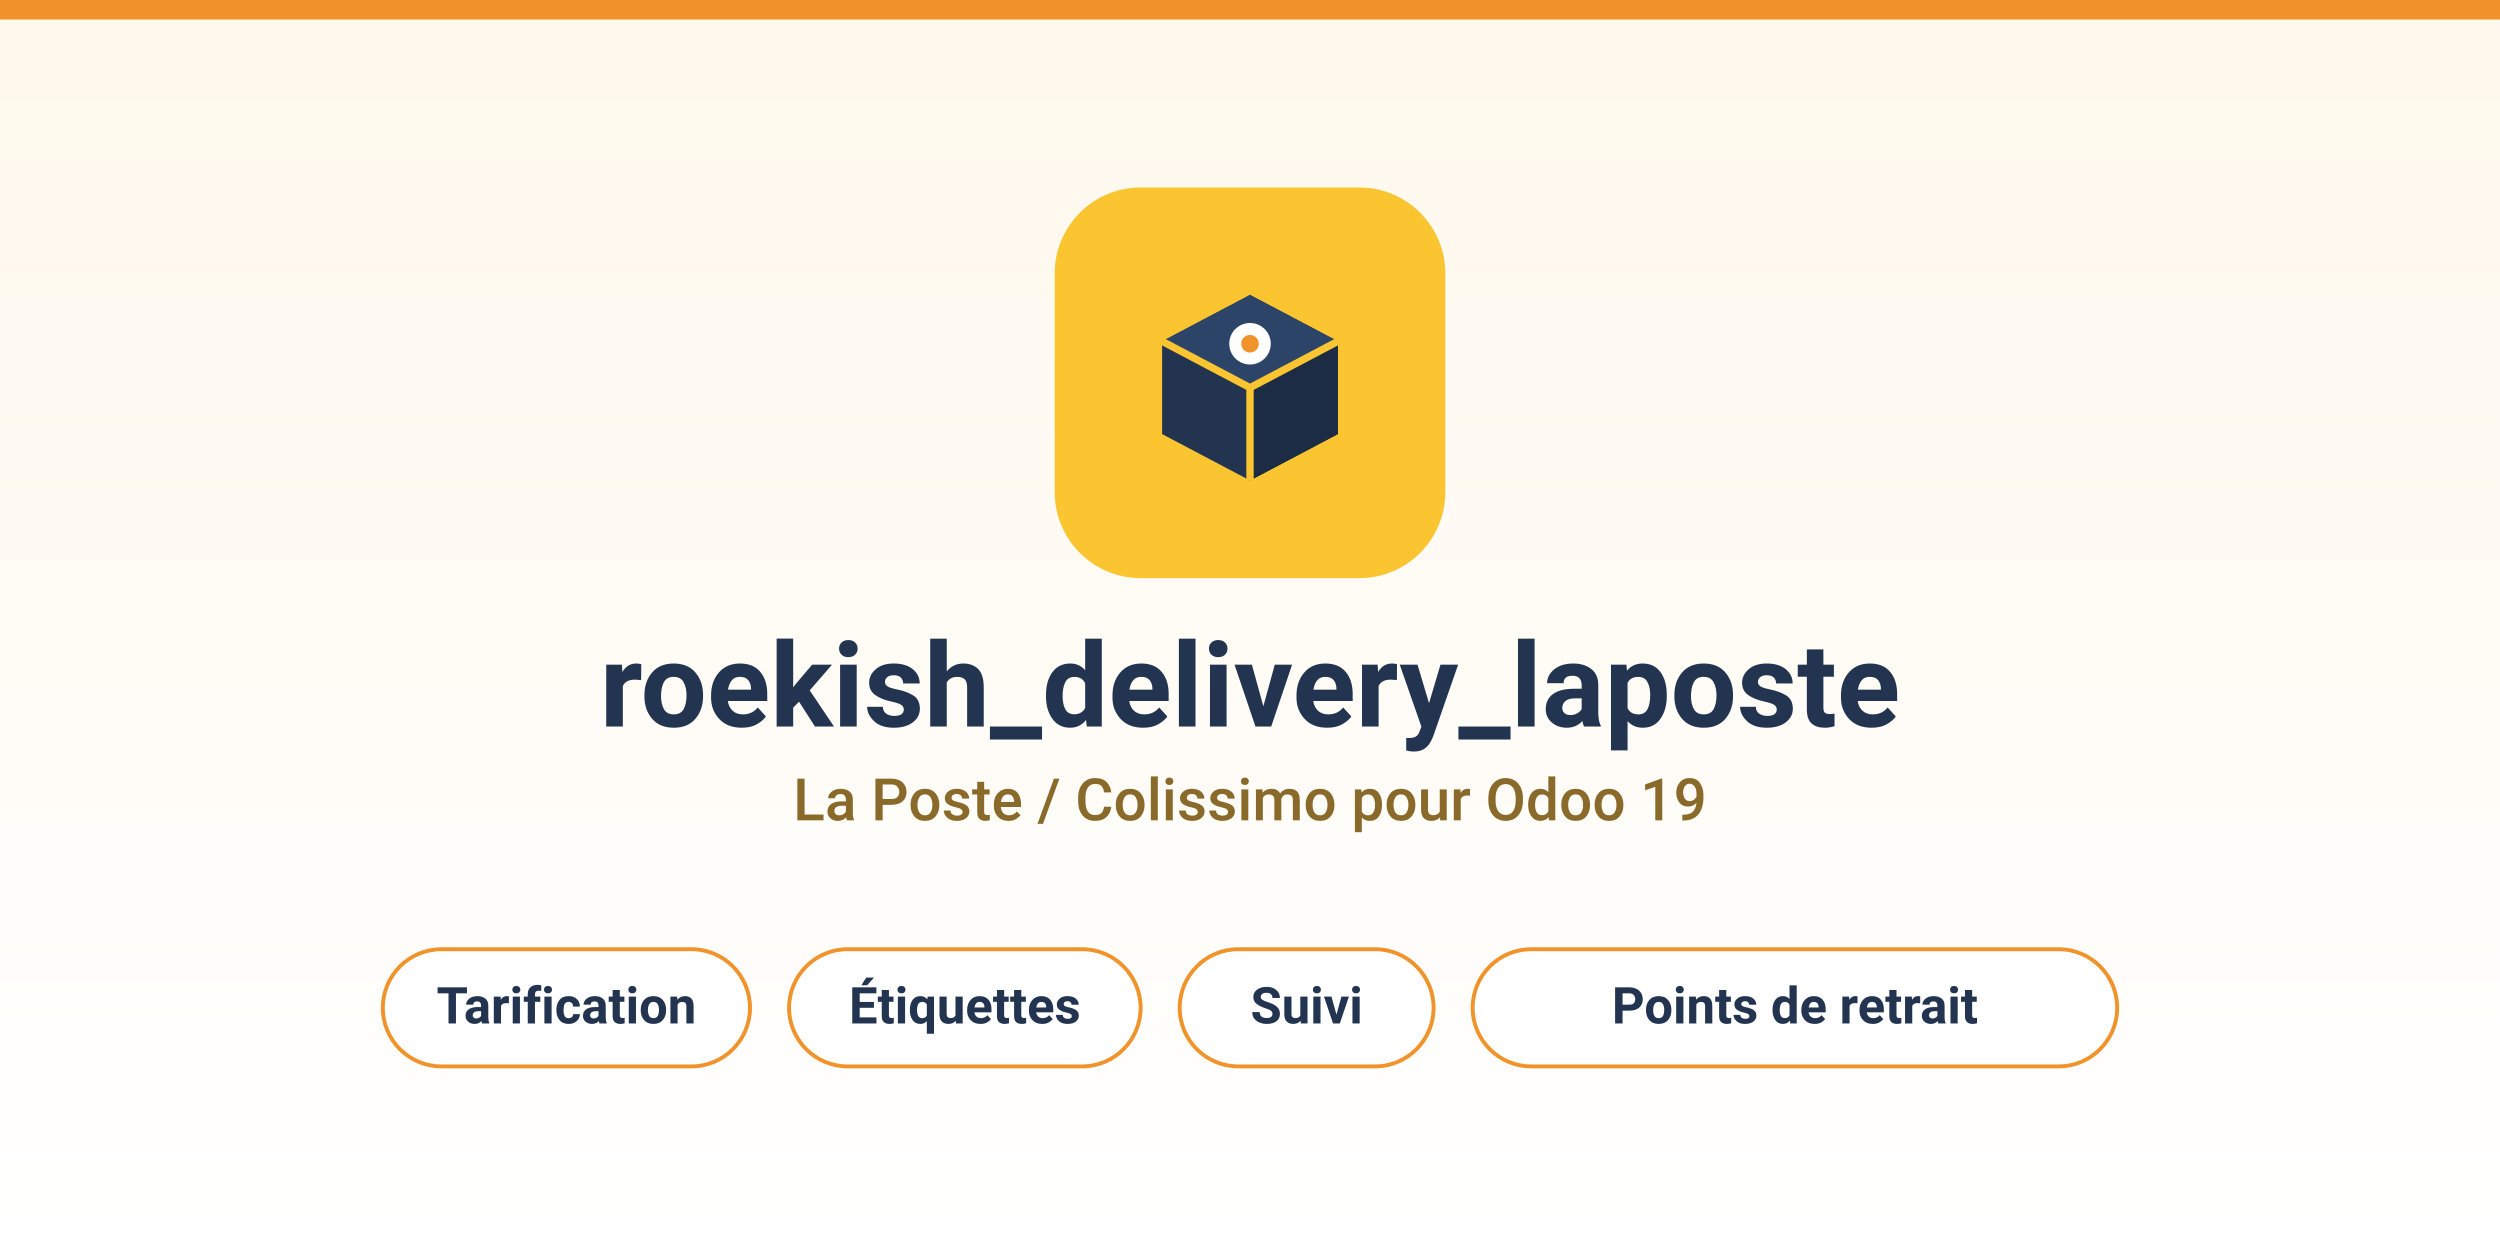
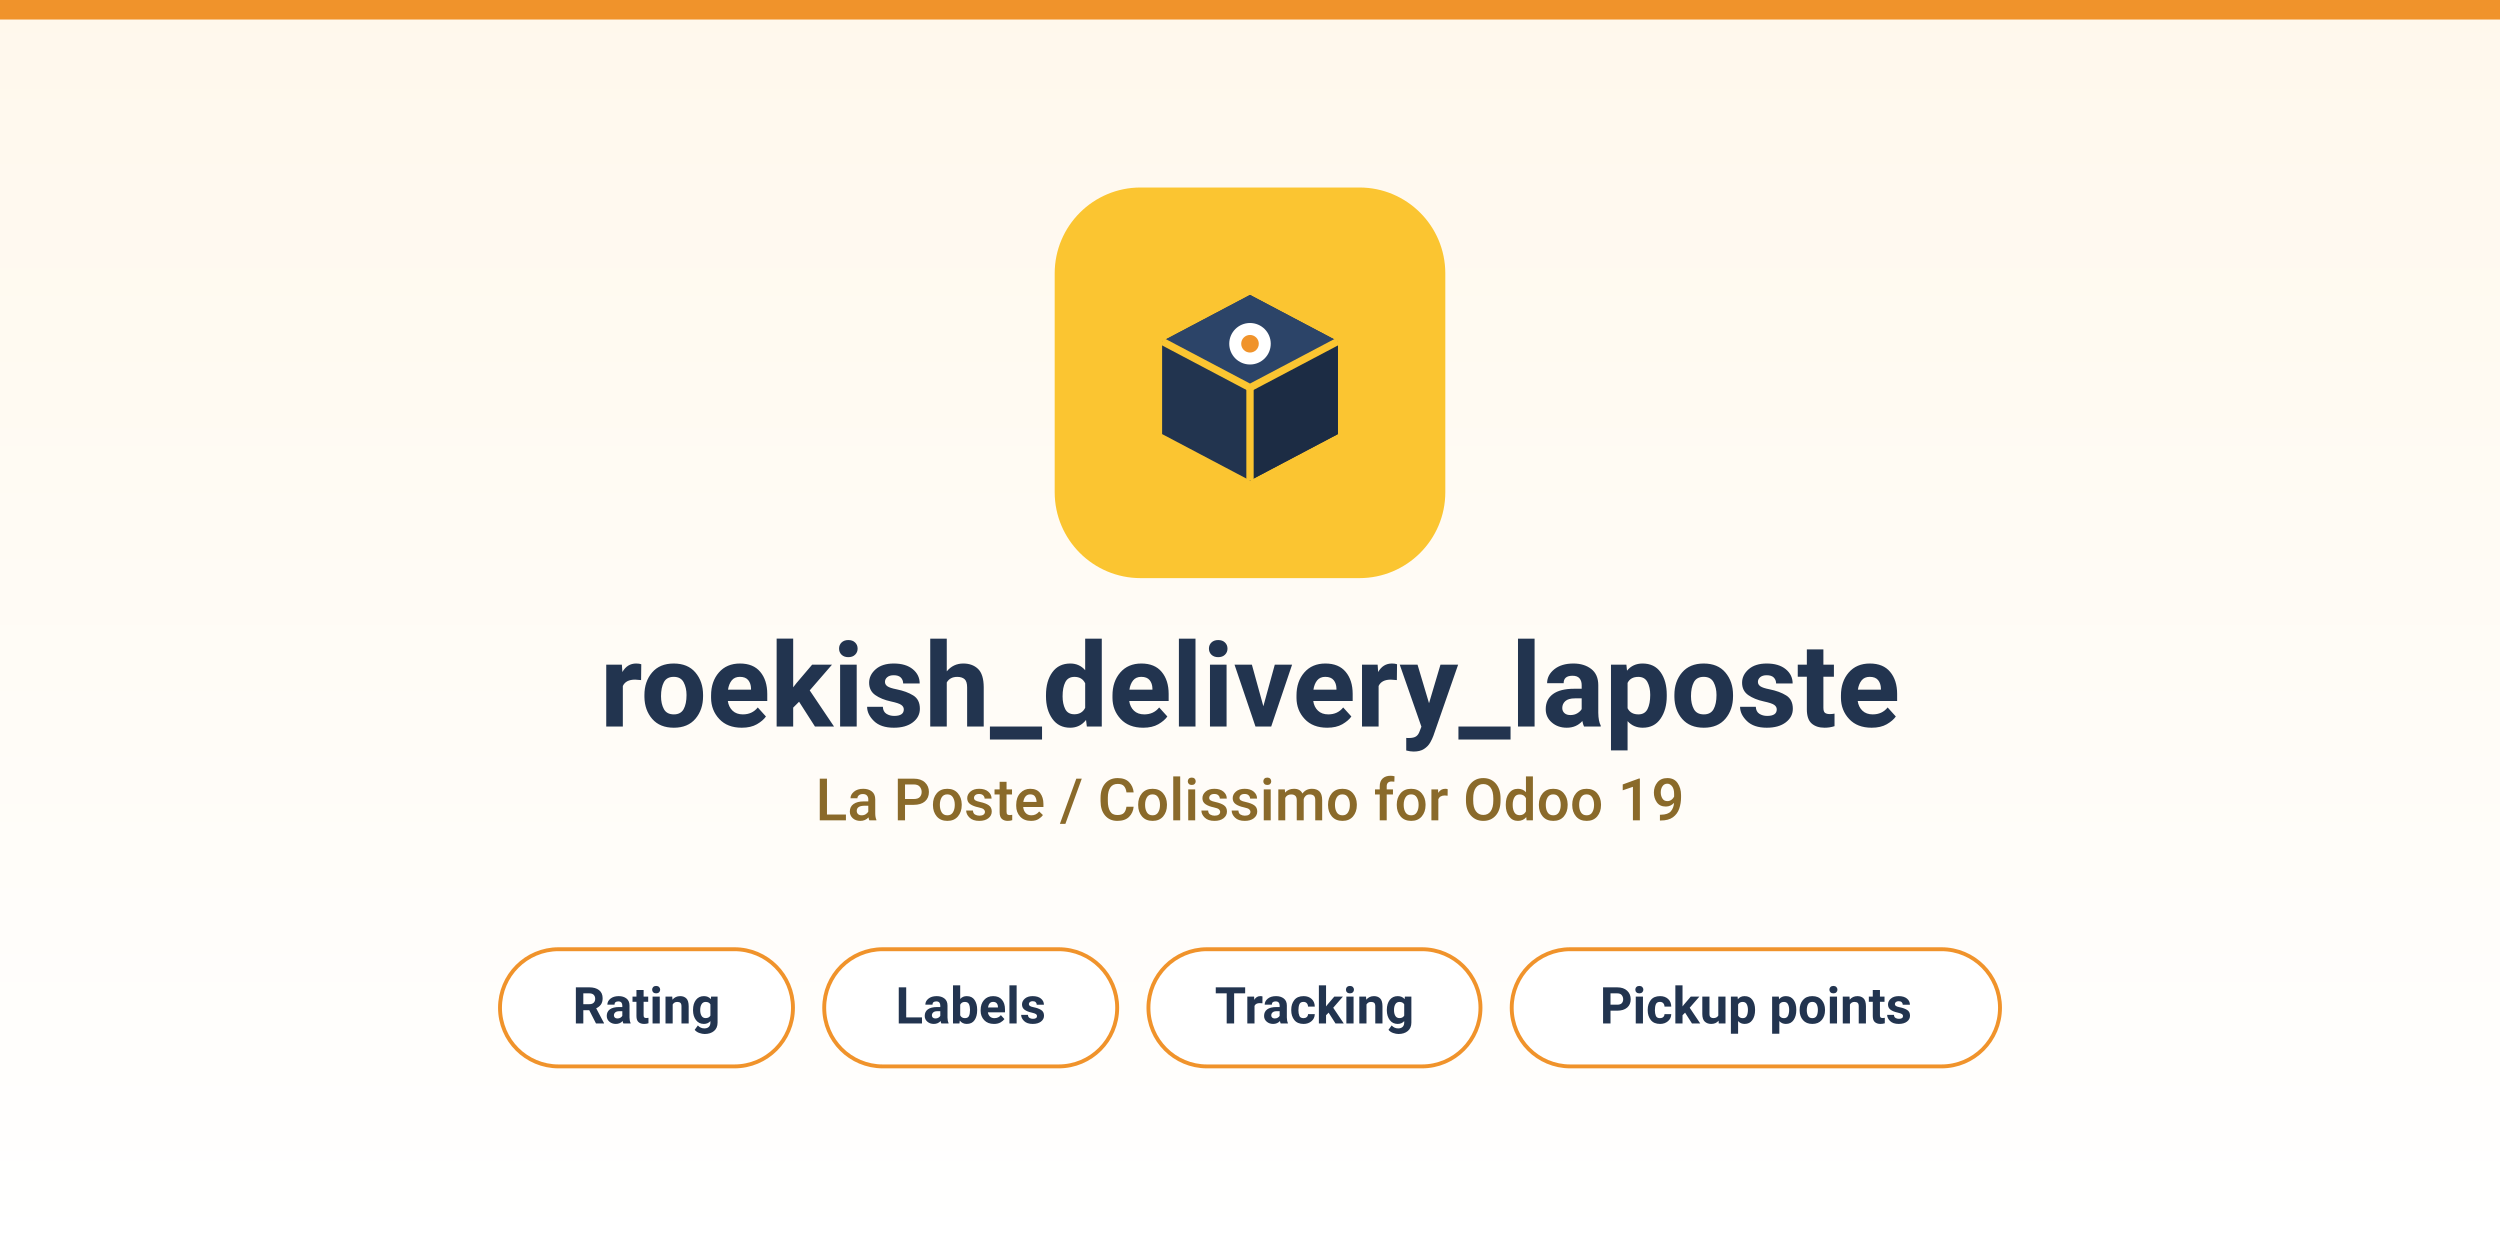
<svg xmlns="http://www.w3.org/2000/svg" width="1280" height="640" viewBox="0 0 1280 640" fill="none" role="img" aria-label="roekish_delivery_laposte, Colissimo pour Odoo 19">
  <defs>
    <linearGradient id="page" x1="0" y1="0" x2="0" y2="640" gradientUnits="userSpaceOnUse">
      <stop stop-color="#FFF8EC" />
      <stop offset="1" stop-color="#FFFFFF" />
    </linearGradient>
    <linearGradient id="badge" x1="540" y1="96" x2="740" y2="296" gradientUnits="userSpaceOnUse">
      <stop stop-color="#FBC531" />
      <stop offset="1" stop-color="#F0932B" />
    </linearGradient>
  </defs>
  <rect width="1280" height="640" fill="url(#page)" />
  <rect x="0" y="0" width="1280" height="10" fill="#F0932B" />
  <g transform="translate(540,96)">
    <rect width="200" height="200" rx="44" fill="url(#badge)" />
    <g transform="translate(20,20) scale(1.25)">
      <path d="M64 28 L100 47 L100 85 L64 104 L28 85 L28 47 Z" fill="#22344F" />
      <path d="M64 28 L100 47 L64 66 L28 47 Z" fill="#2C4468" />
      <path d="M64 66 L100 47 L100 85 L64 104 Z" fill="#1C2C44" />
      <path d="M28 47 L64 66 L100 47" stroke="#FBC531" stroke-width="3" fill="none" stroke-linejoin="round" />
      <path d="M64 66 L64 104" stroke="#FBC531" stroke-width="3" fill="none" />
      <circle cx="64" cy="48" r="8.5" fill="#FFFFFF" />
      <circle cx="64" cy="48" r="3.6" fill="#F0932B" />
    </g>
  </g>
  <text x="640" y="372" text-anchor="middle" font-family="'Segoe UI',Roboto,Helvetica,Arial,sans-serif" font-size="60" font-weight="700" fill="#22344F">roekish_delivery_laposte</text>
-   <text x="640" y="420" text-anchor="middle" font-family="'Segoe UI',Roboto,Helvetica,Arial,sans-serif" font-size="30" font-weight="500" fill="#8A6A2A">La Poste / Colissimo pour Odoo 19</text>
+   <text x="640" y="420" text-anchor="middle" font-family="'Segoe UI',Roboto,Helvetica,Arial,sans-serif" font-size="30" font-weight="500" fill="#8A6A2A">La Poste / Colissimo for Odoo 19</text>
  <g font-family="'Segoe UI',Roboto,Helvetica,Arial,sans-serif" font-size="26" font-weight="600" fill="#22344F" text-anchor="middle">
    <g>
-       <rect x="196" y="486" width="188" height="60" rx="30" fill="#FFFFFF" stroke="#F0932B" stroke-width="2" />
-       <text x="290" y="524">Tarification</text>
+       <rect x="256" y="486" width="150" height="60" rx="30" fill="#FFFFFF" stroke="#F0932B" stroke-width="2" />
+       <text x="331" y="524">Rating</text>
    </g>
    <g>
-       <rect x="404" y="486" width="180" height="60" rx="30" fill="#FFFFFF" stroke="#F0932B" stroke-width="2" />
-       <text x="494" y="524">Étiquettes</text>
+       <rect x="422" y="486" width="150" height="60" rx="30" fill="#FFFFFF" stroke="#F0932B" stroke-width="2" />
+       <text x="497" y="524">Labels</text>
    </g>
    <g>
-       <rect x="604" y="486" width="130" height="60" rx="30" fill="#FFFFFF" stroke="#F0932B" stroke-width="2" />
-       <text x="669" y="524">Suivi</text>
+       <rect x="588" y="486" width="170" height="60" rx="30" fill="#FFFFFF" stroke="#F0932B" stroke-width="2" />
+       <text x="673" y="524">Tracking</text>
    </g>
    <g>
-       <rect x="754" y="486" width="330" height="60" rx="30" fill="#FFFFFF" stroke="#F0932B" stroke-width="2" />
-       <text x="919" y="524">Points de retrait</text>
+       <rect x="774" y="486" width="250" height="60" rx="30" fill="#FFFFFF" stroke="#F0932B" stroke-width="2" />
+       <text x="899" y="524">Pickup points</text>
    </g>
  </g>
</svg>
